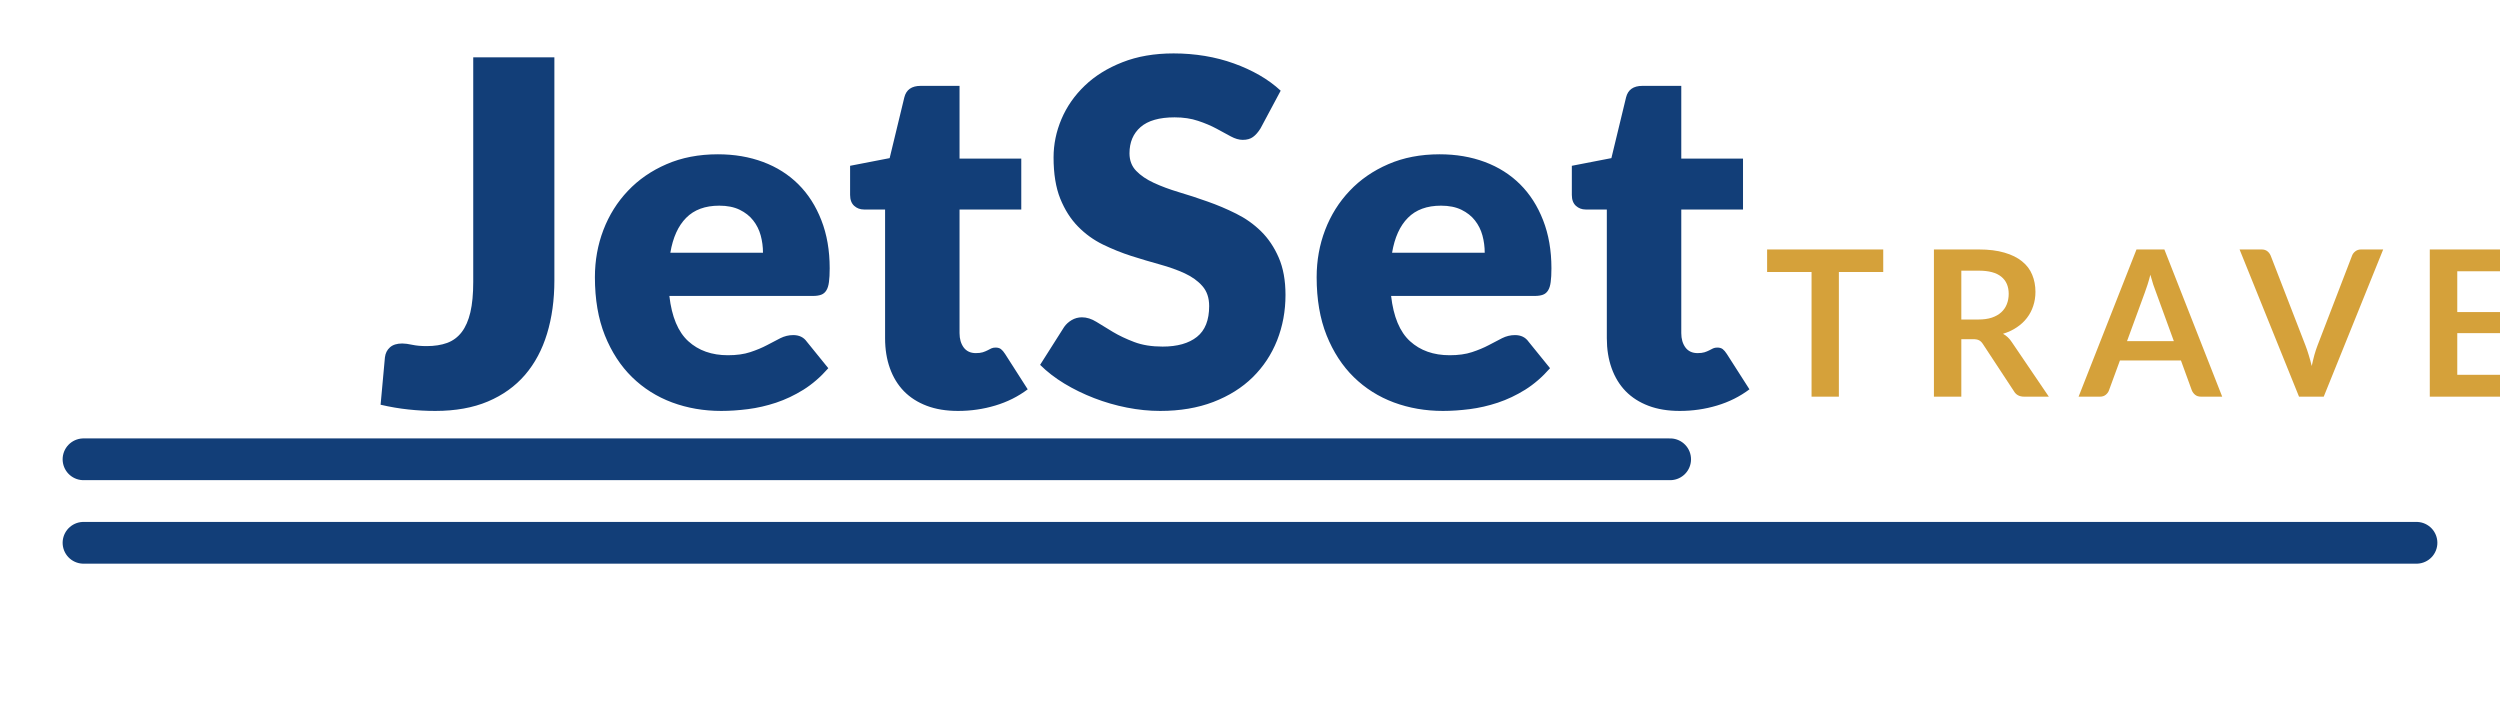
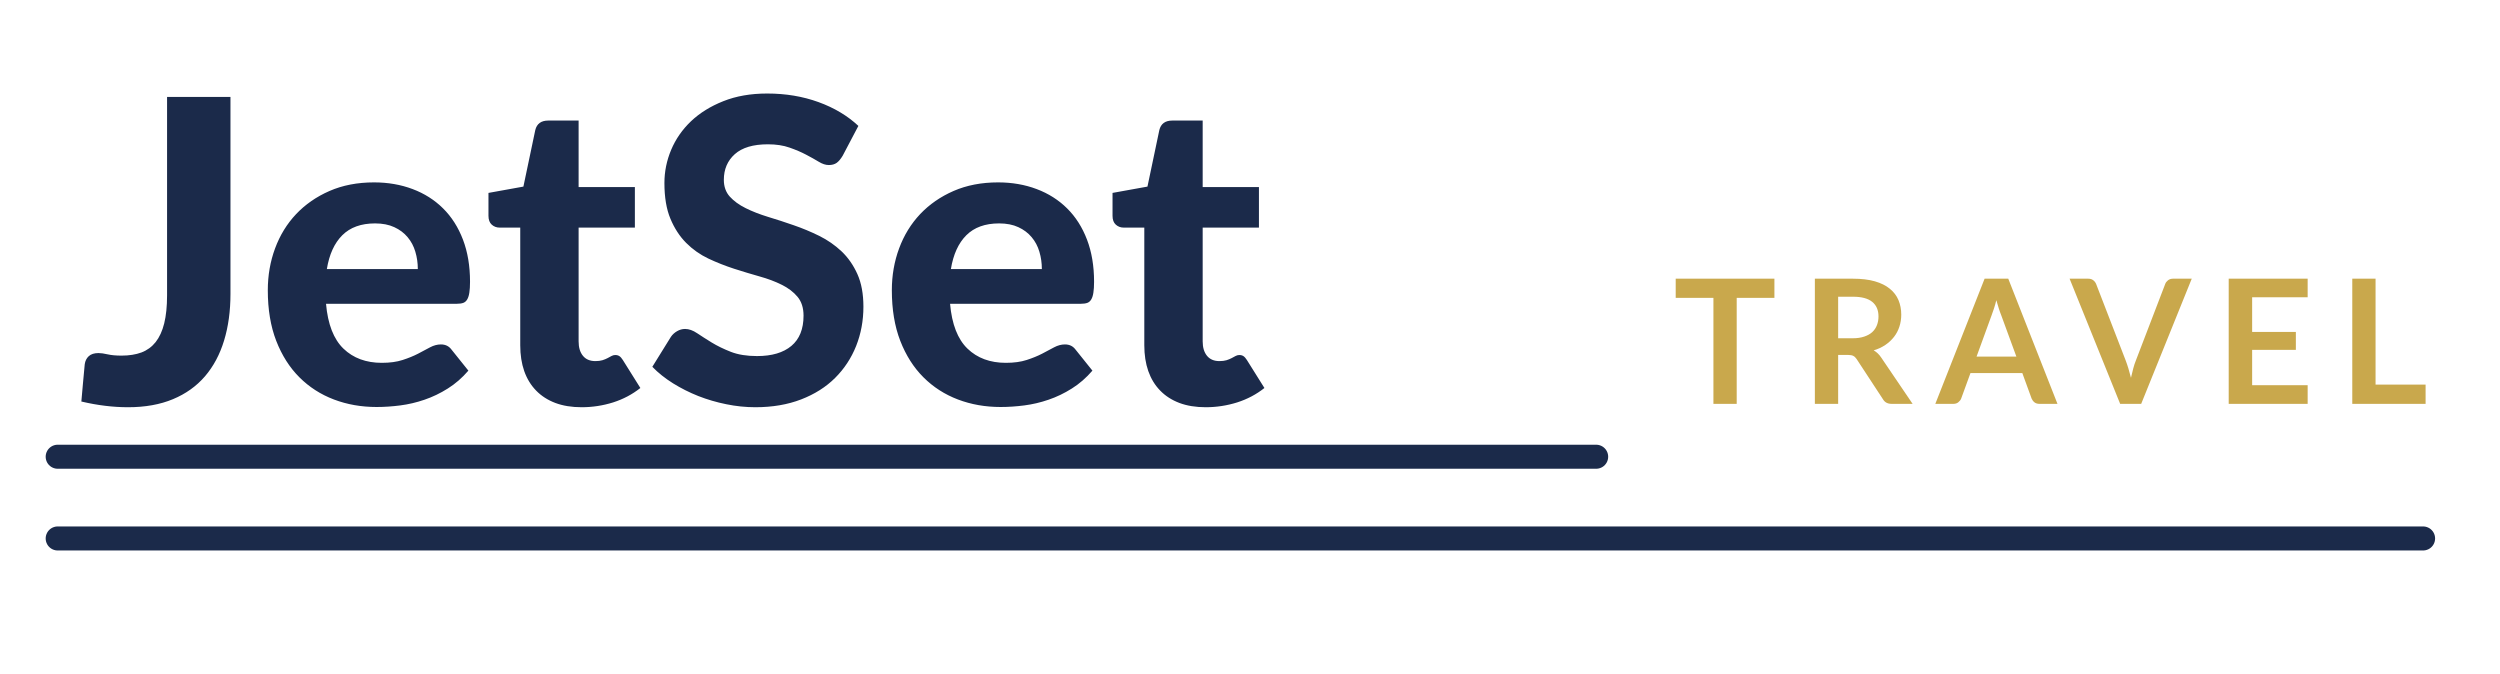
- <svg xmlns="http://www.w3.org/2000/svg" width="479" height="137" viewBox="0 0 479 137" role="img" aria-label="JetSet Travel logo">
-   <rect width="479" height="137" fill="none" />
-   <g fill="none" stroke="#123E78" stroke-width="8" stroke-linecap="round">
-     <path d="M16 88h304" />
-     <path d="M16 104h447" />
+ <svg xmlns="http://www.w3.org/2000/svg" width="520" height="140" viewBox="0 0 520 140" role="img" aria-label="JetSet Travel logo">
+   <g fill="none" stroke="#1B2A4A" stroke-width="5" stroke-linecap="round">
+     <path d="M12 95h320" />
+     <path d="M12 112h492" />
  </g>
-   <g font-family="Lato, Arial, sans-serif" font-weight="900" letter-spacing="1" fill="#123E78">
-     <text x="72" y="78" font-size="92">JetSet</text>
+   <g font-family="'DM Sans', 'Montserrat', 'Lato', Arial, sans-serif" font-weight="800" letter-spacing="0.5">
+     <text x="16" y="84" font-size="88" fill="#1B2A4A">JetSet</text>
  </g>
-   <g font-family="Lato, Arial, sans-serif" font-weight="700" letter-spacing="6" fill="#D5A13A">
-     <text x="338" y="76" font-size="39">TRAVEL</text>
+   <g font-family="'DM Sans', 'Montserrat', 'Lato', Arial, sans-serif" font-weight="700" letter-spacing="5">
+     <text x="348" y="84" font-size="36" fill="#C9A84C">TRAVEL</text>
  </g>
</svg>
